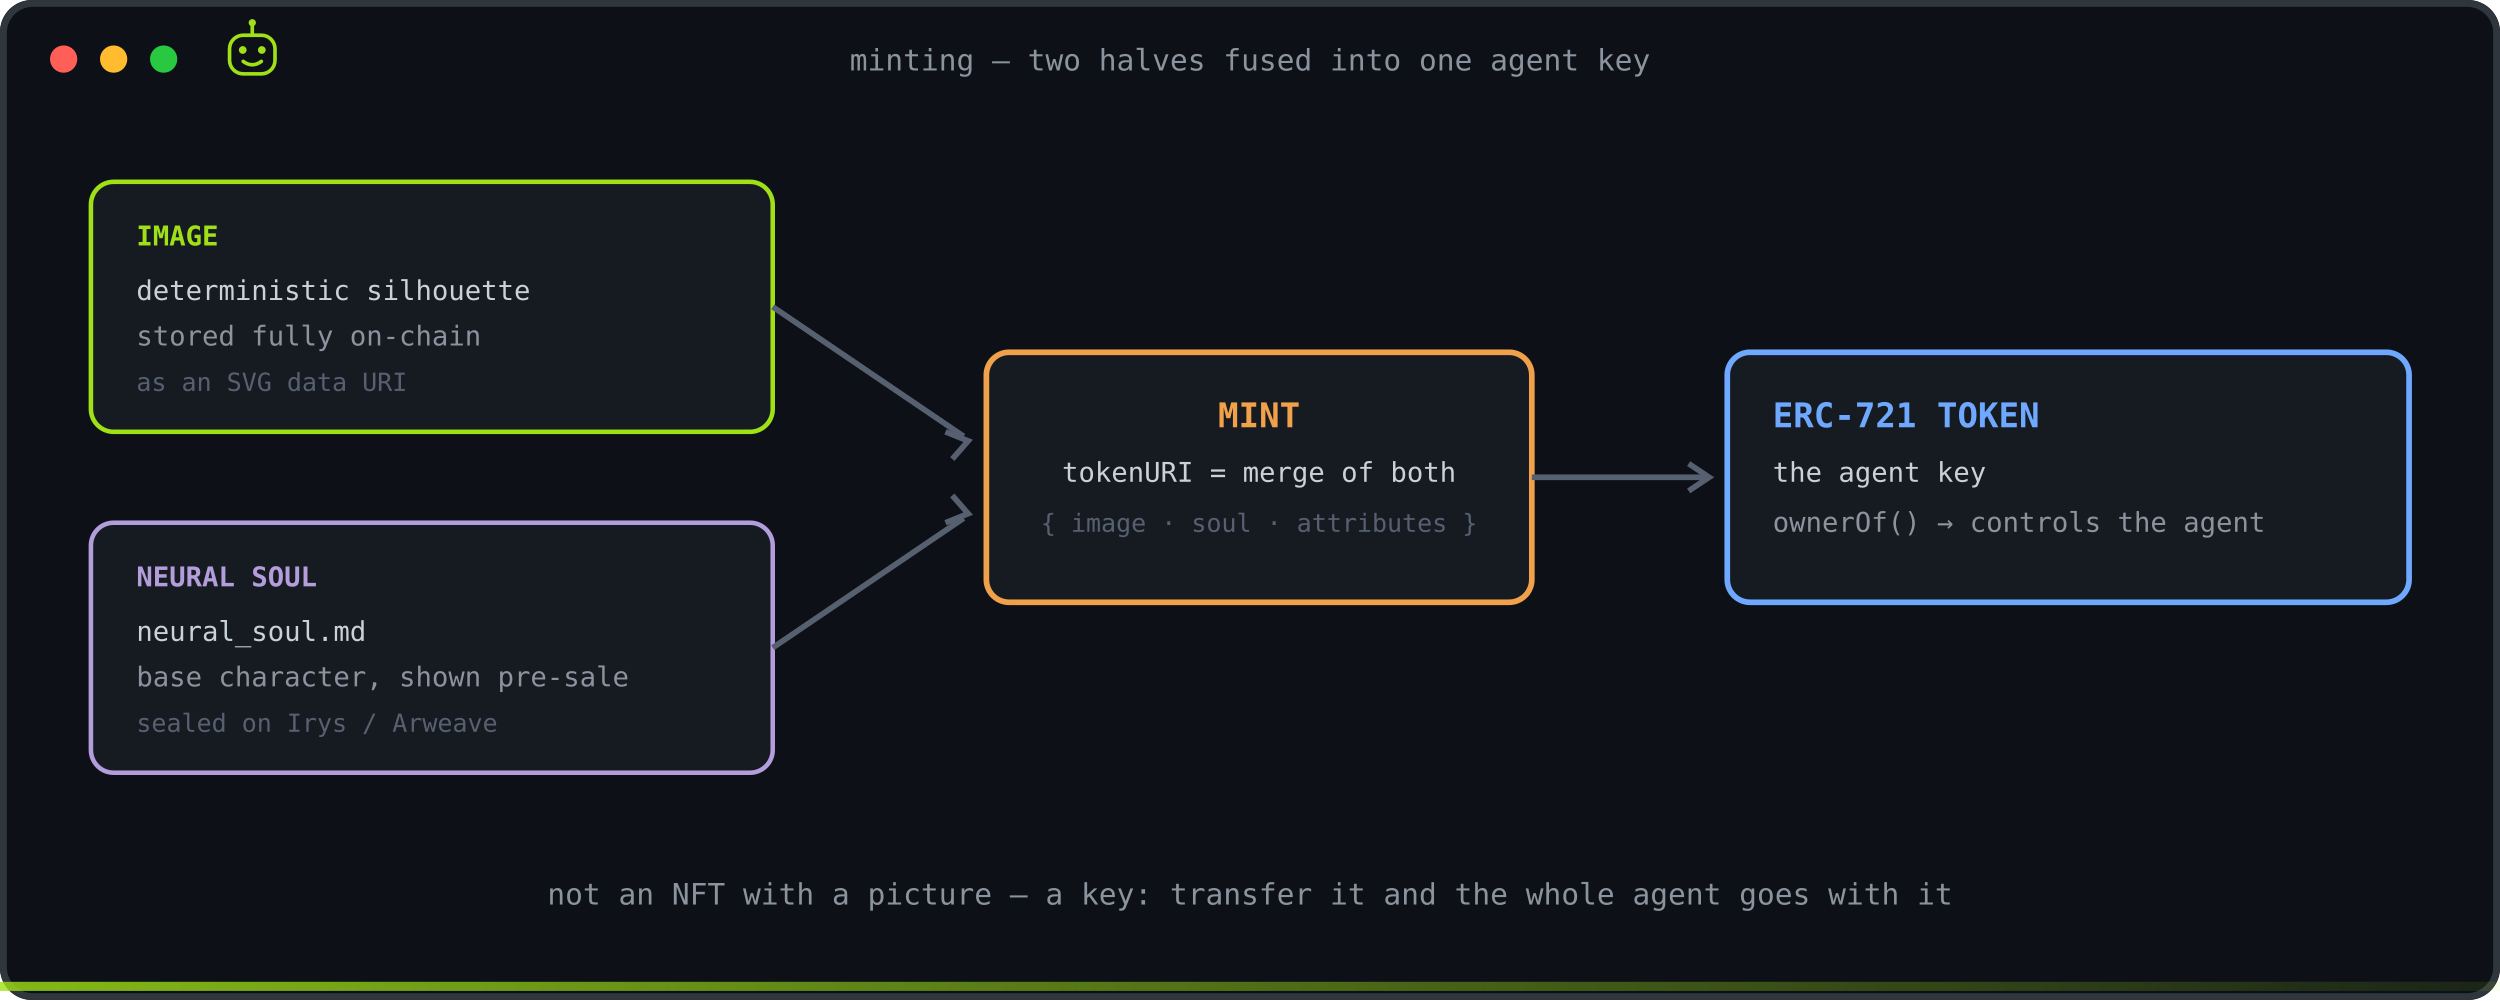
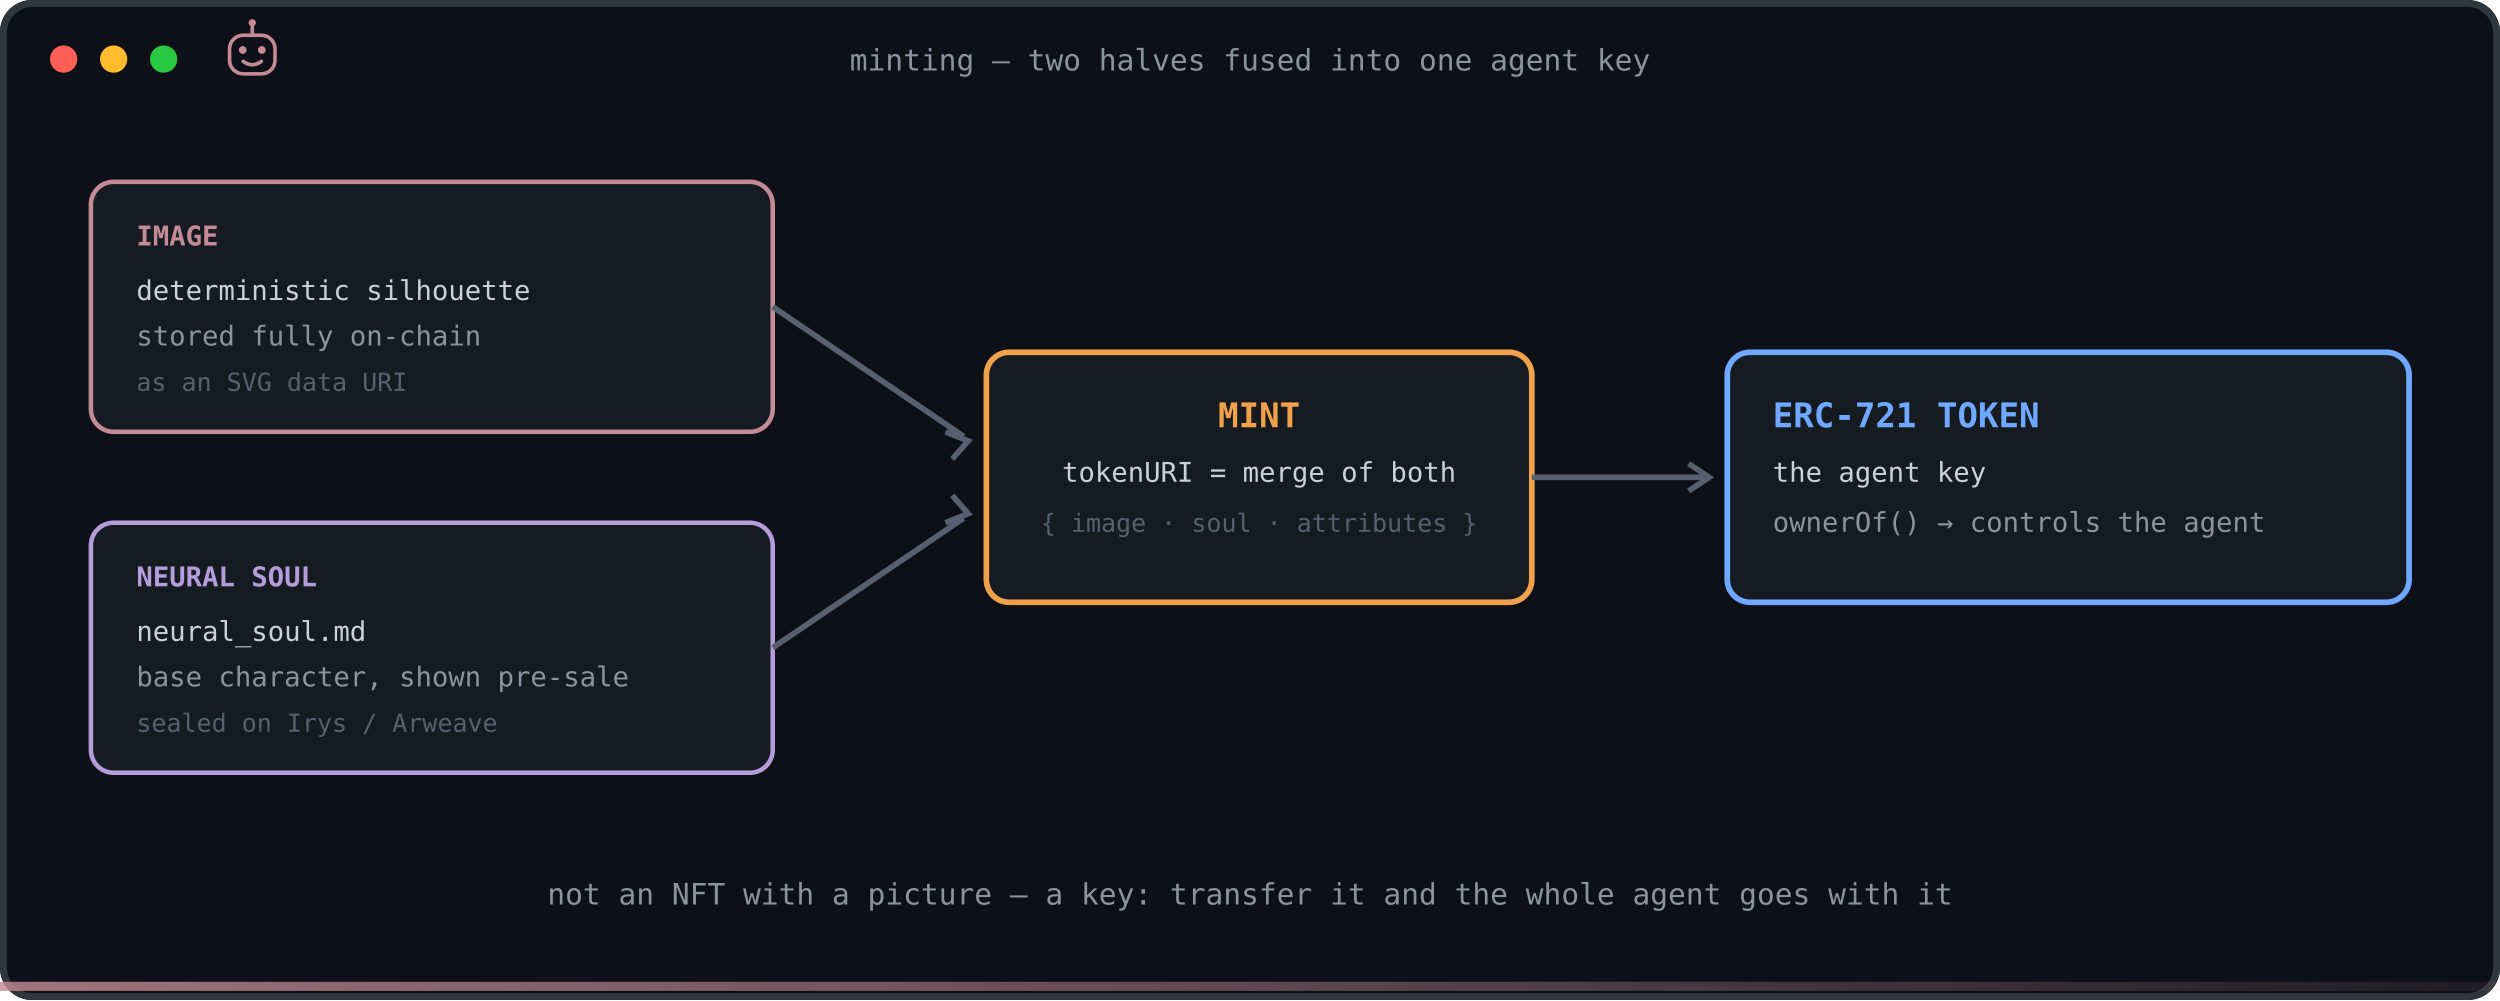
<svg xmlns="http://www.w3.org/2000/svg" viewBox="0 0 1100 440" font-family="ui-monospace, SFMono-Regular, Menlo, Consolas, monospace" font-size="14">
  <defs>
    <linearGradient id="limeline" x1="0" y1="0" x2="1" y2="0">
-       <stop offset="0" stop-color="#9fe016" stop-opacity="0.9" />
-       <stop offset="1" stop-color="#9fe016" stop-opacity="0.1" />
+       <stop offset="0" stop-color="#c48b96" stop-opacity="0.9" />
+       <stop offset="1" stop-color="#c48b96" stop-opacity="0.1" />
    </linearGradient>
  </defs>
  <rect width="1100" height="440" rx="14" fill="#0d1117" />
  <rect x="1.5" y="1.5" width="1097" height="437" rx="13" fill="none" stroke="#30363d" stroke-width="3" />
  <rect x="0" y="432" width="1100" height="4" fill="url(#limeline)" opacity="0.9" />
  <circle cx="28" cy="26" r="6" fill="#ff5f57" />
  <circle cx="50" cy="26" r="6" fill="#febc2e" />
  <circle cx="72" cy="26" r="6" fill="#28c840" />
-   <g stroke="#9fe016" fill="none" stroke-width="1.6" stroke-linecap="round">
+   <g stroke="#c48b96" fill="none" stroke-width="1.6" stroke-linecap="round">
    <rect x="101" y="15.5" width="20" height="17" rx="6" />
    <line x1="111" y1="15.5" x2="111" y2="11.5" />
  </g>
-   <circle cx="111" cy="10" r="1.6" fill="#9fe016" />
-   <circle cx="106.8" cy="22" r="1.7" fill="#9fe016" />
-   <circle cx="115.2" cy="22" r="1.7" fill="#9fe016" />
-   <path d="M107 27 Q111 30 115 27" stroke="#9fe016" stroke-width="1.6" fill="none" stroke-linecap="round" />
+   <circle cx="111" cy="10" r="1.6" fill="#c48b96" />
+   <circle cx="106.8" cy="22" r="1.7" fill="#c48b96" />
+   <circle cx="115.2" cy="22" r="1.7" fill="#c48b96" />
+   <path d="M107 27 Q111 30 115 27" stroke="#c48b96" stroke-width="1.6" fill="none" stroke-linecap="round" />
  <text x="550" y="31" text-anchor="middle" font-size="13" fill="#8b949e">minting — two halves fused into one agent key</text>
  <g font-size="12">
-     <rect x="40" y="80" width="300" height="110" rx="10" fill="#161b22" stroke="#9fe016" stroke-width="2" />
-     <text x="60" y="108" fill="#9fe016" font-weight="bold">IMAGE</text>
+     <rect x="40" y="80" width="300" height="110" rx="10" fill="#161b22" stroke="#c48b96" stroke-width="2" />
+     <text x="60" y="108" fill="#c48b96" font-weight="bold">IMAGE</text>
    <text x="60" y="132" fill="#c9d1d9">deterministic silhouette</text>
    <text x="60" y="152" fill="#8b949e">stored fully on-chain</text>
    <text x="60" y="172" fill="#566070" font-size="11">as an SVG data URI</text>
    <rect x="40" y="230" width="300" height="110" rx="10" fill="#161b22" stroke="#b39ddb" stroke-width="2" />
    <text x="60" y="258" fill="#b39ddb" font-weight="bold">NEURAL SOUL</text>
    <text x="60" y="282" fill="#c9d1d9">neural_soul.md</text>
    <text x="60" y="302" fill="#8b949e">base character, shown pre-sale</text>
    <text x="60" y="322" fill="#566070" font-size="11">sealed on Irys / Arweave</text>
  </g>
  <g stroke="#566070" stroke-width="2.5" fill="none">
    <path d="M340 135 424 192" />
    <path d="M416 190 426 194 419 202" />
    <path d="M340 285 424 228" />
    <path d="M419 218 426 226 416 230" />
  </g>
  <rect x="434" y="155" width="240" height="110" rx="10" fill="#161b22" stroke="#f0a14a" stroke-width="2.5" />
  <text x="554" y="188" text-anchor="middle" fill="#f0a14a" font-weight="bold" font-size="15">MINT</text>
  <text x="554" y="212" text-anchor="middle" fill="#c9d1d9" font-size="12">tokenURI = merge of both</text>
  <text x="554" y="234" text-anchor="middle" fill="#566070" font-size="11">{ image · soul · attributes }</text>
  <path d="M674 210 750 210" stroke="#566070" stroke-width="2.5" />
  <path d="M743 204 752 210 743 216" fill="none" stroke="#566070" stroke-width="2.5" />
  <rect x="760" y="155" width="300" height="110" rx="10" fill="#161b22" stroke="#6ea8ff" stroke-width="2.5" />
  <text x="780" y="188" fill="#6ea8ff" font-weight="bold" font-size="15">ERC-721 TOKEN</text>
  <text x="780" y="212" fill="#c9d1d9" font-size="12">the agent key</text>
  <text x="780" y="234" fill="#8b949e" font-size="12">ownerOf() → controls the agent</text>
  <text x="550" y="398" text-anchor="middle" fill="#8b949e" font-size="13">not an NFT with a picture — a key: transfer it and the whole agent goes with it</text>
</svg>
